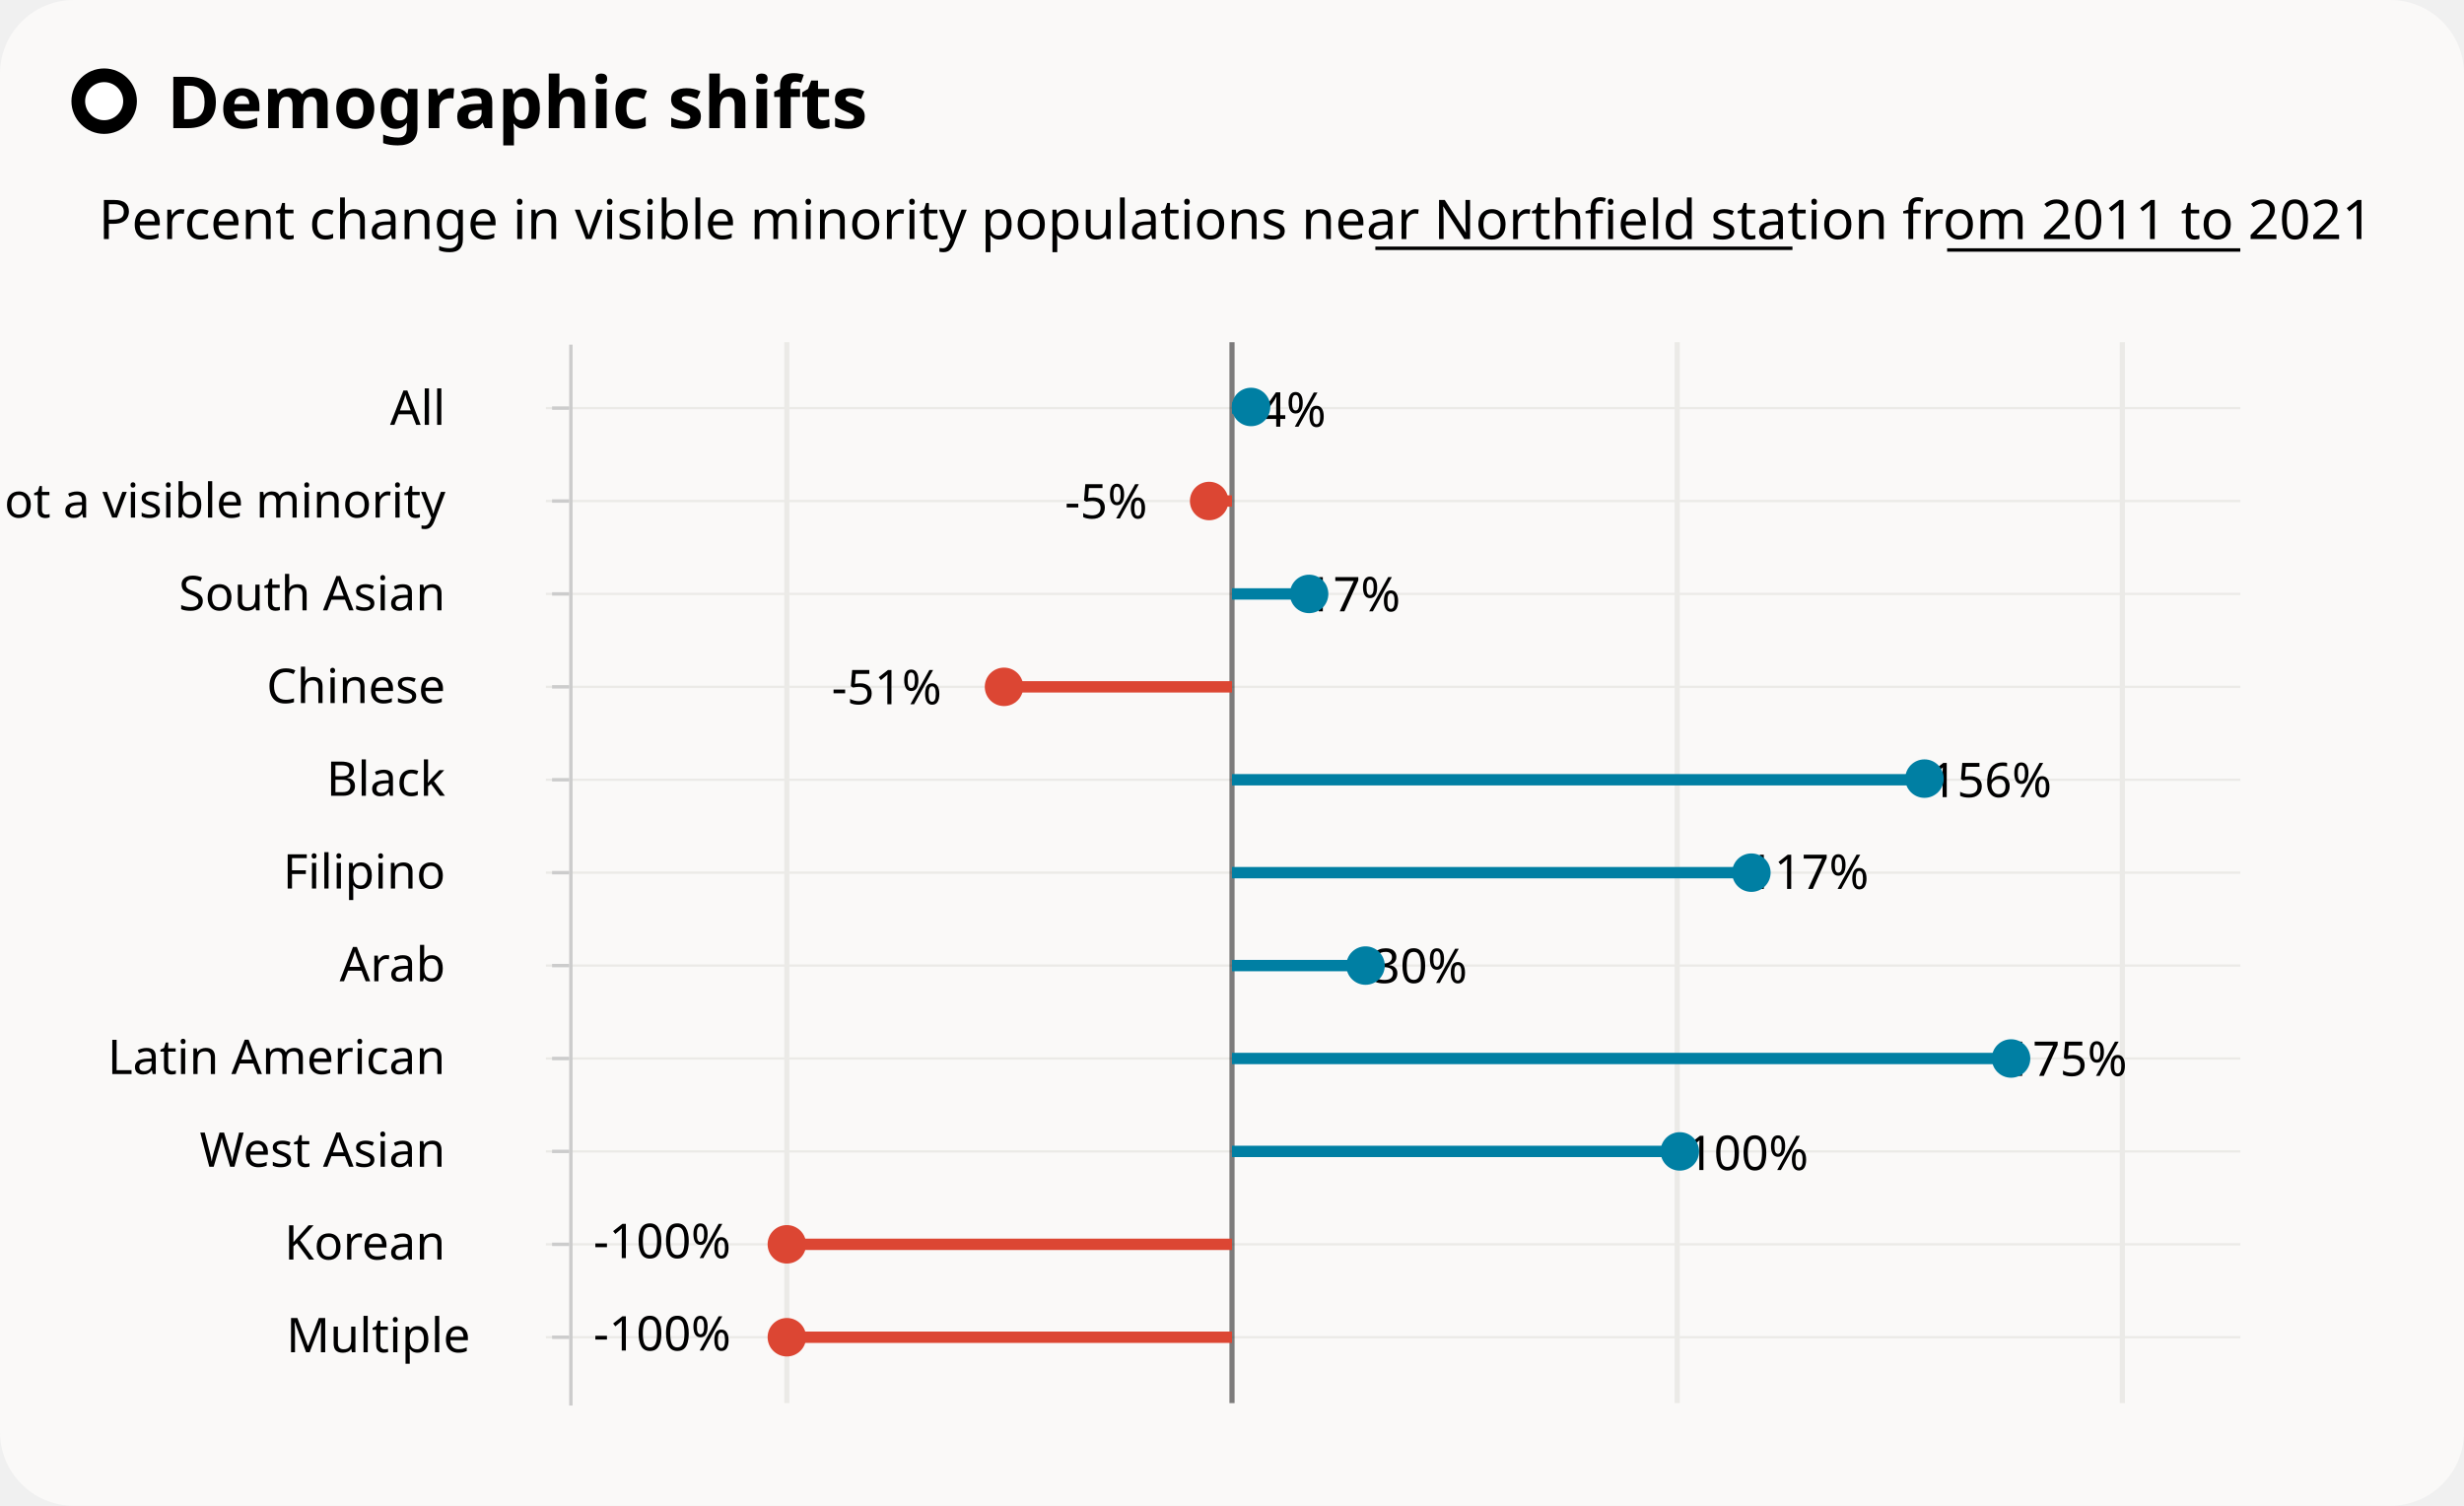
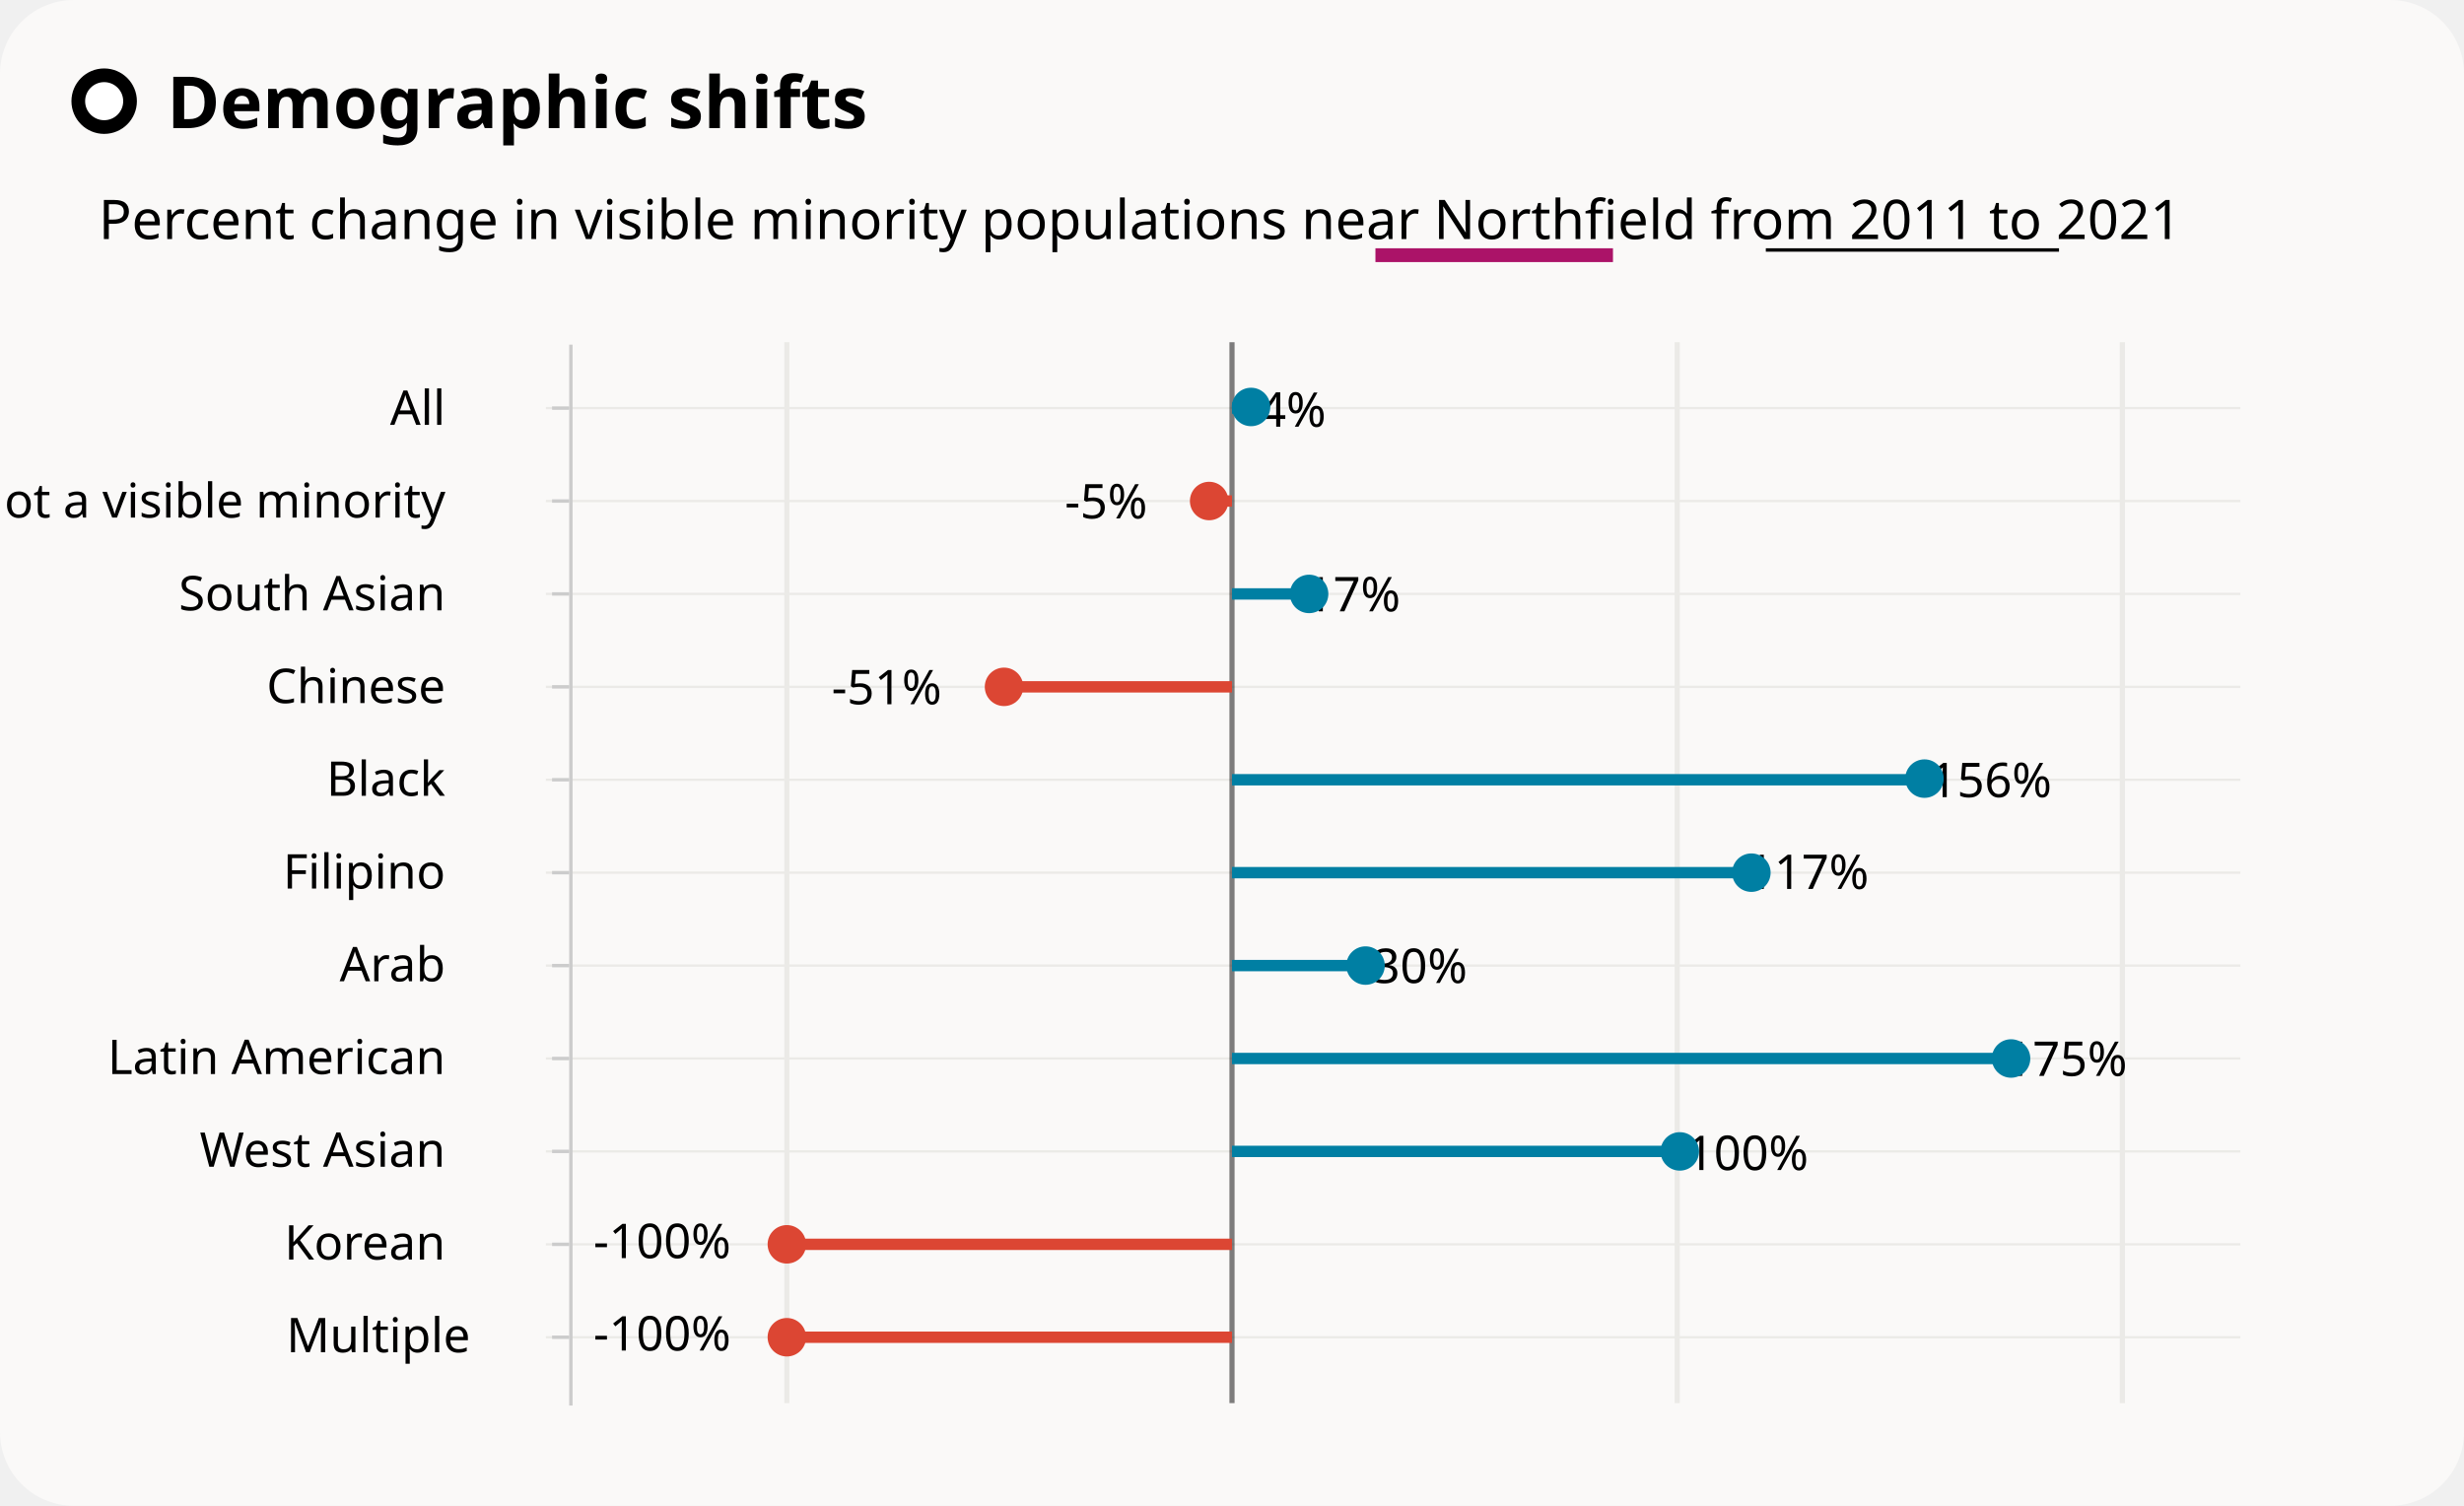
<svg xmlns="http://www.w3.org/2000/svg" class="main-svg" width="720" height="440" viewBox="0 0 720 440" version="1.1" id="svg145">
  <defs id="defs-a2c016">
    <g class="clips" id="g5">
      <clipPath id="clipa2c016xyplot" class="plotclip">
        <rect width="451" height="320" id="rect2" x="0" y="0" />
      </clipPath>
      <clipPath class="axesclip" id="clipa2c016x">
        <rect x="36" y="0" width="451" height="500" id="rect3" />
      </clipPath>
      <clipPath class="axesclip" id="clipa2c016y">
        <rect x="0" y="100" width="720" height="320" id="rect4" />
      </clipPath>
      <clipPath class="axesclip" id="clipa2c016xy">
        <rect x="36" y="100" width="451" height="320" id="rect5" />
      </clipPath>
    </g>
    <clipPath id="clip22f19fxyplot" class="plotclip">
      <rect width="434" height="320" id="rect2-3" x="0" y="0" />
    </clipPath>
    <clipPath id="clipeecf3bxyplot" class="plotclip">
      <rect width="218" height="310" id="rect2-9" x="0" y="0" />
    </clipPath>
    <clipPath class="axesclip" id="clipeecf3bx">
      <rect x="122" y="0" width="218" height="360" id="rect3-8" />
    </clipPath>
  </defs>
  <g class="shapelayer" id="g12" transform="matrix(1.310493,0,0,1.17677,11.53684,-48.28325)" />
  <g class="imagelayer" id="g13" transform="matrix(1.310493,0,0,1.17677,11.53684,-48.28325)" />
  <g class="x" id="g15" transform="matrix(1.310493,0,0,1.17677,11.53684,-48.28325)" />
  <g class="y" id="g16" transform="matrix(1.310493,0,0,1.17677,11.53684,-48.28325)" />
  <g class="shapelayer" id="g30" transform="matrix(1.310493,0,0,1.17677,11.53684,-48.28325)" />
  <g class="imagelayer" id="g31" transform="matrix(1.310493,0,0,1.17677,11.53684,-48.28325)" />
  <path class="xlines-below" id="path32" d="" style="stroke-width:1.242" />
  <path class="ylines-below" id="path33" d="" style="stroke-width:1.242" />
  <g id="layer1">
    <rect style="fill:#faf9f8;fill-opacity:1;fill-rule:evenodd;stroke:none;stroke-width:1;stroke-linecap:round;stroke-linejoin:round;stroke-dasharray:none;stroke-opacity:1" id="rect25" width="720" height="440" x="0" y="0" rx="21.567" ry="21.567" />
    <text id="text237-0-6-6-6-4" xml:space="preserve" x="48.749" y="37.442" style="font-style:normal;font-variant:normal;font-weight:normal;font-stretch:normal;font-size:18px;font-family:'Inter 24pt';-inkscape-font-specification:'Inter 24pt, Normal';font-variant-ligatures:normal;font-variant-caps:normal;font-variant-numeric:normal;font-variant-east-asian:normal;fill:#000000;stroke-width:1.333">
      <tspan x="48.749" y="37.442" style="font-style:normal;font-variant:normal;font-weight:bold;font-stretch:normal;font-size:21px;font-family:'Inter 24pt';-inkscape-font-specification:'Inter 24pt, Bold';font-variant-ligatures:normal;font-variant-caps:normal;font-variant-numeric:normal;font-variant-east-asian:normal;fill:#000000;stroke-width:1.333" id="tspan12">Demographic shifts</tspan>
    </text>
    <text id="text237-0-6-6-6-4-6-0" xml:space="preserve" x="28.813" y="69.853" style="font-style:normal;font-variant:normal;font-weight:normal;font-stretch:normal;font-size:15px;font-family:'Inter 24pt';-inkscape-font-specification:'Inter 24pt, Normal';font-variant-ligatures:normal;font-variant-caps:normal;font-variant-numeric:normal;font-variant-east-asian:normal;fill:#000000;stroke-width:1.333">
-       <tspan x="28.813" y="69.853" style="font-style:normal;font-variant:normal;font-weight:normal;font-stretch:normal;font-size:16px;font-family:'Inter 24pt';-inkscape-font-specification:'Inter 24pt, Normal';font-variant-ligatures:normal;font-variant-caps:normal;font-variant-numeric:normal;font-variant-east-asian:normal;fill:#000000;stroke-width:1.333" id="tspan12-3-6">Percent change in visible minority populations near Northfield station from 2011 to 2021</tspan>
+       <tspan x="28.813" y="69.853" style="font-style:normal;font-variant:normal;font-weight:normal;font-stretch:normal;font-size:16px;font-family:'Inter 24pt';-inkscape-font-specification:'Inter 24pt, Normal';font-variant-ligatures:normal;font-variant-caps:normal;font-variant-numeric:normal;font-variant-east-asian:normal;fill:#000000;stroke-width:1.333" id="tspan12-3-6">Percent change in visible minority populations near Northfield from 2011 to 2021</tspan>
    </text>
    <rect style="fill:#ffffff;fill-opacity:1;fill-rule:evenodd;stroke:#000000;stroke-width:4;stroke-linecap:round;stroke-linejoin:round;stroke-dasharray:none;stroke-dashoffset:0" id="rect1" width="15.125" height="15.125" x="22.875" y="22" rx="7.562" ry="7.562" />
    <text xml:space="preserve" style="font-style:normal;font-variant:normal;font-weight:normal;font-stretch:normal;font-size:15px;line-height:0.2;font-family:'Inter 24pt';-inkscape-font-specification:'Inter 24pt, Normal';font-variant-ligatures:normal;font-variant-caps:normal;font-variant-numeric:normal;font-variant-east-asian:normal;text-align:start;writing-mode:lr-tb;direction:ltr;text-anchor:start;vector-effect:none;fill:#000000;fill-opacity:1;stroke:#007fa3;stroke-width:1.211;stroke-linecap:butt;stroke-linejoin:miter;stroke-miterlimit:4;stroke-dasharray:none;stroke-dashoffset:0;stroke-opacity:1;-inkscape-stroke:none;stop-color:#000000" x="-31.636" y="13.654" id="text146" transform="scale(1.012438,0.9877148)">
      <tspan id="tspan146" style="font-style:normal;font-variant:normal;font-weight:normal;font-stretch:normal;font-size:15px;font-family:'Inter 24pt';-inkscape-font-specification:'Inter 24pt, Normal';font-variant-ligatures:normal;font-variant-caps:normal;font-variant-numeric:normal;font-variant-east-asian:normal;vector-effect:none;fill:#000000;fill-opacity:1;stroke-width:1.211;stroke-linecap:butt;stroke-linejoin:miter;stroke-miterlimit:4;stroke-dasharray:none;stroke-dashoffset:0;stroke-opacity:1;-inkscape-stroke:none;stop-color:#000000;stop-opacity:1" x="-31.636" y="13.654" />
    </text>
    <text xml:space="preserve" style="font-style:normal;font-variant:normal;font-weight:normal;font-stretch:normal;font-size:15px;line-height:0.2;font-family:'Inter 24pt';-inkscape-font-specification:'Inter 24pt, Normal';font-variant-ligatures:normal;font-variant-caps:normal;font-variant-numeric:normal;font-variant-east-asian:normal;text-align:start;writing-mode:lr-tb;direction:ltr;text-anchor:start;opacity:0.8;vector-effect:none;fill:#2a3f5f;fill-opacity:1;stroke:#007fa3;stroke-width:1.211;stroke-linecap:butt;stroke-linejoin:miter;stroke-miterlimit:4;stroke-dasharray:none;stroke-dashoffset:0;stroke-opacity:1;-inkscape-stroke:none;stop-color:#000000" x="17.177" y="13.654" id="text161" transform="scale(1.012438,0.9877148)">
      <tspan id="tspan160" style="font-style:normal;font-variant:normal;font-weight:normal;font-stretch:normal;font-size:15px;font-family:'Inter 24pt';-inkscape-font-specification:'Inter 24pt, Normal';font-variant-ligatures:normal;font-variant-caps:normal;font-variant-numeric:normal;font-variant-east-asian:normal;vector-effect:none;fill:#2a3f5f;fill-opacity:1;stroke-width:1.211;stroke-linecap:butt;stroke-linejoin:miter;stroke-miterlimit:4;stroke-dasharray:none;stroke-dashoffset:0;stroke-opacity:1;-inkscape-stroke:none;stop-color:#000000;stop-opacity:1" x="17.177" y="13.654" />
    </text>
    <g class="layer-subplot" id="g14" transform="matrix(1.170691,0,0,1.195047,113.3315,-57.50467)">
      <g class="shapelayer" id="g12-5" />
      <g class="imagelayer" id="g13-3" />
    </g>
    <g class="minor-gridlayer" id="g17" transform="matrix(1.170691,0,0,1.195047,113.3315,-57.50467)">
      <g class="x" id="g15-5" />
      <g class="y" id="g16-6" />
    </g>
    <g class="layer-between" id="g31-1" transform="matrix(1.170691,0,0,1.195047,113.3315,-57.50467)">
      <g class="shapelayer" id="g29" />
      <g class="imagelayer" id="g30-8" />
    </g>
    <path class="xlines-below" id="path31" d="" style="stroke-width:1.183" />
    <path class="ylines-below" id="path32-7" d="" style="stroke-width:1.183" />
    <g class="zerolinelayer-above" id="g63" transform="matrix(1.170691,0,0,1.195047,113.3315,-57.50467)" />
    <g class="overlines-above" id="g64-9" transform="matrix(1.170691,0,0,1.195047,113.3315,-57.50467)" />
    <g class="overaxes-above" id="g81-0" transform="matrix(1.170691,0,0,1.195047,113.3315,-57.50467)" />
    <g class="layer-subplot" id="g14-9" transform="translate(367.5,704.5)">
      <g class="shapelayer" id="g12-1" />
      <g class="imagelayer" id="g13-7" />
    </g>
    <g class="minor-gridlayer" id="g17-2" transform="translate(367.5,704.5)">
      <g class="x" id="g15-3" />
      <g class="y" id="g16-6-5" />
    </g>
    <g class="gridlayer" id="g31-5" transform="matrix(2.271263,0,0,1,-117.5786,80)" style="stroke-width:0.664">
      <g class="x" id="g19" style="stroke:#ebeae7;stroke-width:0.664;stroke-opacity:1">
        <path class="xgrid crisp" transform="translate(153)" d="M 0,20 V 330" style="stroke:#ebeae7;stroke-width:0.664px;stroke-opacity:1" id="path17-5" />
        <path class="xgrid crisp" transform="translate(267.55)" d="M 0,20 V 330" style="stroke:#ebeae7;stroke-width:0.664px;stroke-opacity:1" id="path18-8" />
        <path class="xgrid crisp" transform="translate(324.82)" d="M 0,20 V 330" style="stroke:#ebeae7;stroke-width:0.664px;stroke-opacity:1" id="path19-1" />
      </g>
      <g class="y" id="g30-4" style="stroke:#ebeae7;stroke-width:0.664;stroke-opacity:1">
        <path class="ygrid crisp" transform="translate(0,310.75)" d="M 122,0 H 340" style="stroke:#ebeae7;stroke-width:0.664px;stroke-opacity:1" id="path20-7" />
        <path class="ygrid crisp" transform="translate(0,283.6)" d="M 122,0 H 340" style="stroke:#ebeae7;stroke-width:0.664px;stroke-opacity:1" id="path21-1" />
        <path class="ygrid crisp" transform="translate(0,256.45)" d="M 122,0 H 340" style="stroke:#ebeae7;stroke-width:0.664px;stroke-opacity:1" id="path22-3" />
        <path class="ygrid crisp" transform="translate(0,229.3)" d="M 122,0 H 340" style="stroke:#ebeae7;stroke-width:0.664px;stroke-opacity:1" id="path23-8" />
        <path class="ygrid crisp" transform="translate(0,202.15)" d="M 122,0 H 340" style="stroke:#ebeae7;stroke-width:0.664px;stroke-opacity:1" id="path24-4" />
        <path class="ygrid crisp" transform="translate(0,175)" d="M 122,0 H 340" style="stroke:#ebeae7;stroke-width:0.664px;stroke-opacity:1" id="path25-8" />
        <path class="ygrid crisp" transform="translate(0,147.85)" d="M 122,0 H 340" style="stroke:#ebeae7;stroke-width:0.664px;stroke-opacity:1" id="path26-0" />
        <path class="ygrid crisp" transform="translate(0,120.7)" d="M 122,0 H 340" style="stroke:#ebeae7;stroke-width:0.664px;stroke-opacity:1" id="path27-4" />
        <path class="ygrid crisp" transform="translate(0,93.55)" d="M 122,0 H 340" style="stroke:#ebeae7;stroke-width:0.664px;stroke-opacity:1" id="path28-6" />
        <path class="ygrid crisp" transform="translate(0,66.4)" d="M 122,0 H 340" style="stroke:#ebeae7;stroke-width:0.664px;stroke-opacity:1" id="path29-0" />
        <path class="ygrid crisp" transform="translate(0,39.25)" d="M 122,0 H 340" style="stroke:#ebeae7;stroke-width:0.664px;stroke-opacity:1" id="path30-3" />
      </g>
    </g>
    <g class="zerolinelayer" id="g32-2" transform="matrix(2.271263,0,0,1,-117.5786,80)" style="stroke-width:0.664">
      <path class="xzl zl crisp" d="M 0,20 V 330" style="opacity:0.5;stroke:#000000;stroke-width:0.664;stroke-dasharray:none;stroke-opacity:1" id="path31-6" transform="translate(210.27)" />
    </g>
    <g class="layer-between" id="g35-9" transform="translate(367.5,704.5)">
      <g class="shapelayer" id="g33-4" />
      <g class="imagelayer" id="g34-1" />
    </g>
    <path class="xlines-below" id="path35-3" d="" />
    <path class="ylines-below" id="path36-7" d="" />
    <g class="overlines-below" id="g36-8" transform="translate(367.5,704.5)" />
    <g class="xaxislayer-below" id="g37-8" transform="translate(367.5,704.5)" />
    <g class="yaxislayer-below" id="g38-3" transform="translate(367.5,704.5)" />
    <g class="overaxes-below" id="g39-8" transform="translate(367.5,704.5)" />
    <g class="overplot" id="g123" transform="matrix(2.271263,0,0,1,-117.5786,80)" style="stroke-width:3.318;stroke-dasharray:none">
      <g class="xy" transform="translate(122,20)" clip-path="url(#clipeecf3bxyplot)" id="g122" style="stroke-width:3.318;stroke-dasharray:none">
        <g class="scatterlayer mlayer" id="g121" style="stroke-width:3.318;stroke-dasharray:none">
          <g class="trace scatter trace38606b" style="opacity:1;stroke:#007fa3;stroke-width:3.318;stroke-miterlimit:2;stroke-dasharray:none;stroke-opacity:1" id="g45-1">
            <g class="fills" id="g40-5" style="stroke:#007fa3;stroke-width:3.318;stroke-dasharray:none;stroke-opacity:1" />
            <g class="errorbars" id="g41-3" style="stroke:#007fa3;stroke-width:3.318;stroke-dasharray:none;stroke-opacity:1" />
            <g class="lines" id="g42-5" style="stroke:#007fa3;stroke-width:3.318;stroke-dasharray:none;stroke-opacity:1">
              <path class="js-line" d="m 88.27,19.25 h 2.45" style="opacity:1;fill:none;stroke:#007fa3;stroke-width:3.318;stroke-dasharray:none;stroke-opacity:1" id="path41-4" />
            </g>
            <g class="points" id="g43-3" style="stroke:#007fa3;stroke-width:3.318;stroke-dasharray:none;stroke-opacity:1" />
            <g class="text" id="g44-6" style="stroke:#007fa3;stroke-width:3.318;stroke-dasharray:none;stroke-opacity:1" />
          </g>
          <g class="trace scatter trace84dfad" style="opacity:1;stroke-width:3.318;stroke-miterlimit:2;stroke-dasharray:none" id="g51-5">
            <g class="fills" id="g46-9" style="stroke-width:3.318;stroke-dasharray:none" />
            <g class="errorbars" id="g47-5" style="stroke-width:3.318;stroke-dasharray:none" />
            <g class="lines" id="g48-4" style="stroke-width:3.318;stroke-dasharray:none">
              <path class="js-line" d="M 88.27,46.4 H 85.33" style="opacity:1;fill:none;stroke:#dc4633;stroke-width:3.318;stroke-dasharray:none;stroke-opacity:1" id="path47-9" />
            </g>
            <g class="points" id="g49-1" style="stroke-width:3.318;stroke-dasharray:none" />
            <g class="text" id="g50-7" style="stroke-width:3.318;stroke-dasharray:none" />
          </g>
          <g class="trace scatter trace14b3a6" style="opacity:1;stroke:#007fa3;stroke-width:3.318;stroke-miterlimit:2;stroke-dasharray:none;stroke-opacity:1" id="g57-5">
            <g class="fills" id="g52-5" style="stroke:#007fa3;stroke-width:3.318;stroke-dasharray:none;stroke-opacity:1" />
            <g class="errorbars" id="g53-4" style="stroke:#007fa3;stroke-width:3.318;stroke-dasharray:none;stroke-opacity:1" />
            <g class="lines" id="g54-1" style="stroke:#007fa3;stroke-width:3.318;stroke-dasharray:none;stroke-opacity:1">
              <path class="js-line" d="m 88.27,73.55 h 9.92" style="opacity:1;fill:none;stroke:#007fa3;stroke-width:3.318;stroke-dasharray:none;stroke-opacity:1" id="path53-8" />
            </g>
            <g class="points" id="g55-8" style="stroke:#007fa3;stroke-width:3.318;stroke-dasharray:none;stroke-opacity:1" />
            <g class="text" id="g56-3" style="stroke:#007fa3;stroke-width:3.318;stroke-dasharray:none;stroke-opacity:1" />
          </g>
          <g class="trace scatter trace38337c" style="opacity:1;stroke-width:3.318;stroke-miterlimit:2;stroke-dasharray:none" id="g63-5">
            <g class="fills" id="g58-2" style="stroke-width:3.318;stroke-dasharray:none" />
            <g class="errorbars" id="g59-2" style="stroke-width:3.318;stroke-dasharray:none" />
            <g class="lines" id="g60-6" style="stroke-width:3.318;stroke-dasharray:none">
              <path class="js-line" d="M 88.27,100.7 H 58.94" style="opacity:1;fill:none;stroke:#dc4633;stroke-width:3.318;stroke-dasharray:none;stroke-opacity:1" id="path59-6" />
            </g>
            <g class="points" id="g61-7" style="stroke-width:3.318;stroke-dasharray:none" />
            <g class="text" id="g62-8" style="stroke-width:3.318;stroke-dasharray:none" />
          </g>
          <g class="trace scatter trace3adf7b" style="opacity:1;stroke:#007fa3;stroke-width:3.318;stroke-miterlimit:2;stroke-dasharray:none;stroke-opacity:1" id="g69-4">
            <g class="fills" id="g64-1" style="stroke:#007fa3;stroke-width:3.318;stroke-dasharray:none;stroke-opacity:1" />
            <g class="errorbars" id="g65-7" style="stroke:#007fa3;stroke-width:3.318;stroke-dasharray:none;stroke-opacity:1" />
            <g class="lines" id="g66-1" style="stroke:#007fa3;stroke-width:3.318;stroke-dasharray:none;stroke-opacity:1">
              <path class="js-line" d="m 88.27,127.85 h 89.09" style="opacity:1;fill:none;stroke:#007fa3;stroke-width:3.318;stroke-dasharray:none;stroke-opacity:1" id="path65-8" />
            </g>
            <g class="points" id="g67-7" style="stroke:#007fa3;stroke-width:3.318;stroke-dasharray:none;stroke-opacity:1" />
            <g class="text" id="g68-8" style="stroke:#007fa3;stroke-width:3.318;stroke-dasharray:none;stroke-opacity:1" />
          </g>
          <g class="trace scatter tracea52bc5" style="opacity:1;stroke:#007fa3;stroke-width:3.318;stroke-miterlimit:2;stroke-dasharray:none;stroke-opacity:1" id="g75-7">
            <g class="fills" id="g70-7" style="stroke:#007fa3;stroke-width:3.318;stroke-dasharray:none;stroke-opacity:1" />
            <g class="errorbars" id="g71-4" style="stroke:#007fa3;stroke-width:3.318;stroke-dasharray:none;stroke-opacity:1" />
            <g class="lines" id="g72-4" style="stroke:#007fa3;stroke-width:3.318;stroke-dasharray:none;stroke-opacity:1">
              <path class="js-line" d="m 88.27,155 h 66.82" style="opacity:1;fill:none;stroke:#007fa3;stroke-width:3.318;stroke-dasharray:none;stroke-opacity:1" id="path71-9" />
            </g>
            <g class="points" id="g73-1" style="stroke:#007fa3;stroke-width:3.318;stroke-dasharray:none;stroke-opacity:1" />
            <g class="text" id="g74-5" style="stroke:#007fa3;stroke-width:3.318;stroke-dasharray:none;stroke-opacity:1" />
          </g>
          <g class="trace scatter trace03940e" style="opacity:1;stroke:#007fa3;stroke-width:3.318;stroke-miterlimit:2;stroke-dasharray:none;stroke-opacity:1" id="g81-5">
            <g class="fills" id="g76-5" style="stroke:#007fa3;stroke-width:3.318;stroke-dasharray:none;stroke-opacity:1" />
            <g class="errorbars" id="g77-8" style="stroke:#007fa3;stroke-width:3.318;stroke-dasharray:none;stroke-opacity:1" />
            <g class="lines" id="g78-2" style="stroke:#007fa3;stroke-width:3.318;stroke-dasharray:none;stroke-opacity:1">
              <path class="js-line" d="m 88.27,182.15 h 17.18" style="opacity:1;fill:none;stroke:#007fa3;stroke-width:3.318;stroke-dasharray:none;stroke-opacity:1" id="path77-9" />
            </g>
            <g class="points" id="g79-8" style="stroke:#007fa3;stroke-width:3.318;stroke-dasharray:none;stroke-opacity:1" />
            <g class="text" id="g80-2" style="stroke:#007fa3;stroke-width:3.318;stroke-dasharray:none;stroke-opacity:1" />
          </g>
          <g class="trace scatter trace632e13" style="opacity:1;stroke:#007fa3;stroke-width:3.318;stroke-miterlimit:2;stroke-dasharray:none;stroke-opacity:1" id="g87-0">
            <g class="fills" id="g82-7" style="stroke:#007fa3;stroke-width:3.318;stroke-dasharray:none;stroke-opacity:1" />
            <g class="errorbars" id="g83-4" style="stroke:#007fa3;stroke-width:3.318;stroke-dasharray:none;stroke-opacity:1" />
            <g class="lines" id="g84-8" style="stroke:#007fa3;stroke-width:3.318;stroke-dasharray:none;stroke-opacity:1">
              <path class="js-line" d="M 88.27,209.3 H 188.5" style="opacity:1;fill:none;stroke:#007fa3;stroke-width:3.318;stroke-dasharray:none;stroke-opacity:1" id="path83-5" />
            </g>
            <g class="points" id="g85-8" style="stroke:#007fa3;stroke-width:3.318;stroke-dasharray:none;stroke-opacity:1" />
            <g class="text" id="g86-3" style="stroke:#007fa3;stroke-width:3.318;stroke-dasharray:none;stroke-opacity:1" />
          </g>
          <g class="trace scatter traceaf514d" style="opacity:1;stroke:#007fa3;stroke-width:3.318;stroke-miterlimit:2;stroke-dasharray:none;stroke-opacity:1" id="g93-0">
            <g class="fills" id="g88-6" style="stroke:#007fa3;stroke-width:3.318;stroke-dasharray:none;stroke-opacity:1" />
            <g class="errorbars" id="g89-2" style="stroke:#007fa3;stroke-width:3.318;stroke-dasharray:none;stroke-opacity:1" />
            <g class="lines" id="g90-2" style="stroke:#007fa3;stroke-width:3.318;stroke-dasharray:none;stroke-opacity:1">
              <path class="js-line" d="m 88.27,236.45 h 57.28" style="opacity:1;fill:none;stroke:#007fa3;stroke-width:3.318;stroke-dasharray:none;stroke-opacity:1" id="path89-5" />
            </g>
            <g class="points" id="g91-2" style="stroke:#007fa3;stroke-width:3.318;stroke-dasharray:none;stroke-opacity:1" />
            <g class="text" id="g92-2" style="stroke:#007fa3;stroke-width:3.318;stroke-dasharray:none;stroke-opacity:1" />
          </g>
          <g class="trace scatter trace2486d6" style="opacity:1;stroke-width:3.318;stroke-miterlimit:2;stroke-dasharray:none" id="g99-7">
            <g class="fills" id="g94-1" style="stroke-width:3.318;stroke-dasharray:none" />
            <g class="errorbars" id="g95-5" style="stroke-width:3.318;stroke-dasharray:none" />
            <g class="lines" id="g96-2" style="stroke-width:3.318;stroke-dasharray:none">
              <path class="js-line" d="M 88.27,263.6 H 31" style="opacity:1;fill:none;stroke:#dc4633;stroke-width:3.318;stroke-dasharray:none;stroke-opacity:1" id="path95-1" />
            </g>
            <g class="points" id="g97-1" style="stroke-width:3.318;stroke-dasharray:none" />
            <g class="text" id="g98-0" style="stroke-width:3.318;stroke-dasharray:none" />
          </g>
          <g class="trace scatter tracecfabad" style="opacity:1;stroke-width:3.318;stroke-miterlimit:2;stroke-dasharray:none" id="g105-1">
            <g class="fills" id="g100-8" style="stroke-width:3.318;stroke-dasharray:none" />
            <g class="errorbars" id="g101-7" style="stroke-width:3.318;stroke-dasharray:none" />
            <g class="lines" id="g102-6" style="stroke-width:3.318;stroke-dasharray:none">
              <path class="js-line" d="M 88.27,290.75 H 31" style="opacity:1;fill:none;stroke:#dc4633;stroke-width:3.318;stroke-dasharray:none;stroke-opacity:1" id="path101-0" />
            </g>
            <g class="points" id="g103-0" style="stroke-width:3.318;stroke-dasharray:none" />
            <g class="text" id="g104-9" style="stroke-width:3.318;stroke-dasharray:none" />
          </g>
        </g>
      </g>
    </g>
    <g class="zerolinelayer-above" id="g124" transform="translate(367.5,704.5)" />
    <path class="ylines-above crisp" d="m 166.818,100.706 v 310" style="fill:none;stroke:#cccccc;stroke-width:1px;stroke-opacity:1" id="path125-9" />
    <g class="overlines-above" id="g125" transform="translate(367.5,704.5)" />
    <g class="xaxislayer-above" id="g133-0" transform="translate(367.5,765.2)">
      <path class="xtick ticks crisp" d="m 0,331 v 5" transform="translate(153)" style="stroke:#444444;stroke-width:1px;stroke-opacity:1" id="path126-5" />
      <path class="xtick ticks crisp" d="m 0,331 v 5" transform="translate(210.27)" style="stroke:#444444;stroke-width:1px;stroke-opacity:1" id="path127-6" />
      <path class="xtick ticks crisp" d="m 0,331 v 5" transform="translate(267.55)" style="stroke:#444444;stroke-width:1px;stroke-opacity:1" id="path128-3" />
      <path class="xtick ticks crisp" d="m 0,331 v 5" transform="translate(324.82)" style="stroke:#444444;stroke-width:1px;stroke-opacity:1" id="path129-6" />
      <g class="xtick" id="g129">
        <text text-anchor="middle" x="0" y="345.6" transform="translate(153)" style="font-style:normal;font-variant:normal;font-weight:normal;font-stretch:normal;font-size:8px;font-family:'Inter 24pt';-inkscape-font-specification:'Inter 24pt, Normal';font-variant-ligatures:normal;font-variant-caps:normal;font-variant-numeric:normal;font-variant-east-asian:normal;white-space:pre;fill:#2a3f5f;fill-opacity:1" id="text129">−100</text>
      </g>
      <g class="xtick" id="g130">
        <text text-anchor="middle" x="0" y="345.6" style="font-style:normal;font-variant:normal;font-weight:normal;font-stretch:normal;font-size:8px;font-family:'Inter 24pt';-inkscape-font-specification:'Inter 24pt, Normal';font-variant-ligatures:normal;font-variant-caps:normal;font-variant-numeric:normal;font-variant-east-asian:normal;white-space:pre;fill:#2a3f5f;fill-opacity:1" transform="translate(210.27)" id="text130">0</text>
      </g>
      <g class="xtick" id="g131">
        <text text-anchor="middle" x="0" y="345.6" style="font-style:normal;font-variant:normal;font-weight:normal;font-stretch:normal;font-size:8px;font-family:'Inter 24pt';-inkscape-font-specification:'Inter 24pt, Normal';font-variant-ligatures:normal;font-variant-caps:normal;font-variant-numeric:normal;font-variant-east-asian:normal;white-space:pre;fill:#2a3f5f;fill-opacity:1" transform="translate(267.55)" id="text131">100</text>
      </g>
      <g class="xtick" id="g132-3">
        <text text-anchor="middle" x="0" y="345.6" style="font-style:normal;font-variant:normal;font-weight:normal;font-stretch:normal;font-size:8px;font-family:'Inter 24pt';-inkscape-font-specification:'Inter 24pt, Normal';font-variant-ligatures:normal;font-variant-caps:normal;font-variant-numeric:normal;font-variant-east-asian:normal;white-space:pre;fill:#2a3f5f;fill-opacity:1" transform="translate(324.82)" id="text132">200</text>
      </g>
    </g>
    <g id="g1" transform="translate(26.71776,0.70625)" style="stroke:#cccccc;stroke-opacity:1">
      <path class="ytick ticks crisp" d="m 139.601,390.044 h -5" style="stroke:#cccccc;stroke-width:1px;stroke-opacity:1" id="path133" />
      <path class="ytick ticks crisp" d="m 139.601,362.894 h -5" style="stroke:#cccccc;stroke-width:1px;stroke-opacity:1" id="path134" />
      <path class="ytick ticks crisp" d="m 139.601,335.744 h -5" style="stroke:#cccccc;stroke-width:1px;stroke-opacity:1" id="path135" />
      <path class="ytick ticks crisp" d="m 139.601,308.594 h -5" style="stroke:#cccccc;stroke-width:1px;stroke-opacity:1" id="path136" />
      <path class="ytick ticks crisp" d="m 139.601,281.444 h -5" style="stroke:#cccccc;stroke-width:1px;stroke-opacity:1" id="path137" />
      <path class="ytick ticks crisp" d="m 139.601,254.294 h -5" style="stroke:#cccccc;stroke-width:1px;stroke-opacity:1" id="path138-0" />
      <path class="ytick ticks crisp" d="m 139.601,227.144 h -5" style="stroke:#cccccc;stroke-width:1px;stroke-opacity:1" id="path139-8" />
      <path class="ytick ticks crisp" d="m 139.601,199.994 h -5" style="stroke:#cccccc;stroke-width:1px;stroke-opacity:1" id="path140-4" />
      <path class="ytick ticks crisp" d="m 139.601,172.844 h -5" style="stroke:#cccccc;stroke-width:1px;stroke-opacity:1" id="path141-0" />
      <path class="ytick ticks crisp" d="m 139.601,145.694 h -5" style="stroke:#cccccc;stroke-width:1px;stroke-opacity:1" id="path142" />
      <path class="ytick ticks crisp" d="m 139.601,118.544 h -5" style="stroke:#cccccc;stroke-width:1px;stroke-opacity:1" id="path143-4" />
    </g>
    <g class="overaxes-above" id="g155-4" transform="translate(367.5,704.5)" />
    <g class="imagelayer" id="g169-2" transform="translate(208,718)" />
    <g class="g-xtitle" id="g174-5" transform="translate(432.8359,571.0035)" />
    <g class="g-ytitle" id="g175-3" transform="translate(432.8359,571.0035)" />
    <text class="annotation-text" text-anchor="middle" x="386.76" y="124.694" style="font-style:normal;font-variant:normal;font-weight:normal;font-stretch:normal;font-size:14px;font-family:'Inter 24pt';-inkscape-font-specification:'Inter 24pt, Normal';font-variant-ligatures:normal;font-variant-caps:normal;font-variant-numeric:normal;font-variant-east-asian:normal;white-space:pre;inline-size:261.256;display:inline;fill:#000000;fill-opacity:1" id="text175" xml:space="preserve">
-       <tspan x="386.76" y="124.694" id="tspan1">4%</tspan>
+       <tspan x="386.76" y="124.694" id="tspan24">4%</tspan>
    </text>
    <text class="annotation-text" text-anchor="middle" x="332.307" y="151.486" style="font-style:normal;font-variant:normal;font-weight:normal;font-stretch:normal;font-size:14px;font-family:'Inter 24pt';-inkscape-font-specification:'Inter 24pt, Normal';font-variant-ligatures:normal;font-variant-caps:normal;font-variant-numeric:normal;font-variant-east-asian:normal;white-space:pre;inline-size:42.031;fill:#000000;fill-opacity:1" id="text178" xml:space="preserve">
-       <tspan x="332.307" y="151.486" id="tspan4">-5%</tspan>
+       <tspan x="332.307" y="151.486" id="tspan25">-5%</tspan>
    </text>
    <text class="annotation-text" text-anchor="middle" x="404.493" y="178.636" style="font-style:normal;font-variant:normal;font-weight:normal;font-stretch:normal;font-size:14px;font-family:'Inter 24pt';-inkscape-font-specification:'Inter 24pt, Normal';font-variant-ligatures:normal;font-variant-caps:normal;font-variant-numeric:normal;font-variant-east-asian:normal;white-space:pre;inline-size:62.78;fill:#000000;fill-opacity:1" id="text181" xml:space="preserve">
-       <tspan x="404.493" y="178.636" id="tspan5">17%</tspan>
+       <tspan x="404.493" y="178.636" id="tspan26">17%</tspan>
    </text>
    <text class="annotation-text" text-anchor="middle" x="268.182" y="205.786" style="font-style:normal;font-variant:normal;font-weight:normal;font-stretch:normal;font-size:14px;font-family:'Inter 24pt';-inkscape-font-specification:'Inter 24pt, Normal';font-variant-ligatures:normal;font-variant-caps:normal;font-variant-numeric:normal;font-variant-east-asian:normal;white-space:pre;inline-size:117.021;fill:#000000;fill-opacity:1" id="text184" xml:space="preserve">
-       <tspan x="268.182" y="205.786" id="tspan6">-51%</tspan>
+       <tspan x="268.182" y="205.786" id="tspan27">-51%</tspan>
    </text>
    <text class="annotation-text" text-anchor="middle" x="590.81" y="232.936" style="font-style:normal;font-variant:normal;font-weight:normal;font-stretch:normal;font-size:14px;font-family:'Inter 24pt';-inkscape-font-specification:'Inter 24pt, Normal';font-variant-ligatures:normal;font-variant-caps:normal;font-variant-numeric:normal;font-variant-east-asian:normal;white-space:pre;inline-size:43.375;fill:#000000;fill-opacity:1" id="text187" xml:space="preserve">
-       <tspan x="590.81" y="232.936" id="tspan7">156%</tspan>
+       <tspan x="590.81" y="232.936" id="tspan28">156%</tspan>
    </text>
    <text class="annotation-text" text-anchor="middle" x="537.359" y="259.754" style="font-style:normal;font-variant:normal;font-weight:normal;font-stretch:normal;font-size:14px;font-family:'Inter 24pt';-inkscape-font-specification:'Inter 24pt, Normal';font-variant-ligatures:normal;font-variant-caps:normal;font-variant-numeric:normal;font-variant-east-asian:normal;white-space:pre;inline-size:73.25;fill:#000000;fill-opacity:1" id="text190" xml:space="preserve">
-       <tspan x="537.359" y="259.754" id="tspan18">117%</tspan>
+       <tspan x="537.359" y="259.754" id="tspan29">117%</tspan>
    </text>
    <text class="annotation-text" text-anchor="middle" x="424.041" y="287.236" style="font-style:normal;font-variant:normal;font-weight:normal;font-stretch:normal;font-size:14px;font-family:'Inter 24pt';-inkscape-font-specification:'Inter 24pt, Normal';font-variant-ligatures:normal;font-variant-caps:normal;font-variant-numeric:normal;font-variant-east-asian:normal;white-space:pre;inline-size:54.903;fill:#000000;fill-opacity:1" id="text193" xml:space="preserve">
-       <tspan x="424.041" y="287.236" id="tspan19">30%</tspan>
+       <tspan x="424.041" y="287.236" id="tspan30">30%</tspan>
    </text>
    <text class="annotation-text" text-anchor="middle" x="612.863" y="314.386" style="font-style:normal;font-variant:normal;font-weight:normal;font-stretch:normal;font-size:14px;font-family:'Inter 24pt';-inkscape-font-specification:'Inter 24pt, Normal';font-variant-ligatures:normal;font-variant-caps:normal;font-variant-numeric:normal;font-variant-east-asian:normal;white-space:pre;inline-size:40.912;fill:#000000;fill-opacity:1" id="text196" xml:space="preserve">
-       <tspan x="612.863" y="314.386" id="tspan20">175%</tspan>
+       <tspan x="612.863" y="314.386" id="tspan31">175%</tspan>
    </text>
    <text class="annotation-text" text-anchor="middle" x="519.714" y="341.894" style="font-style:normal;font-variant:normal;font-weight:normal;font-stretch:normal;font-size:14px;font-family:'Inter 24pt';-inkscape-font-specification:'Inter 24pt, Normal';font-variant-ligatures:normal;font-variant-caps:normal;font-variant-numeric:normal;font-variant-east-asian:normal;white-space:pre;inline-size:63.858;fill:#000000;fill-opacity:1" id="text199" xml:space="preserve">
-       <tspan x="519.714" y="341.894" id="tspan21">100%</tspan>
+       <tspan x="519.714" y="341.894" id="tspan32">100%</tspan>
    </text>
    <rect class="bg" x="194.687" y="359.13" width="27" height="11" style="fill:#000000;fill-opacity:0;stroke:#000000;stroke-width:1px;stroke-opacity:0" id="rect202" />
    <text class="annotation-text" text-anchor="middle" x="202.588" y="367.63" style="font-style:normal;font-variant:normal;font-weight:normal;font-stretch:normal;font-size:14px;font-family:'Inter 24pt';-inkscape-font-specification:'Inter 24pt, Normal';font-variant-ligatures:normal;font-variant-caps:normal;font-variant-numeric:normal;font-variant-east-asian:normal;white-space:pre;inline-size:65.917;fill:#000000;fill-opacity:1" id="text202" xml:space="preserve">
-       <tspan x="202.588" y="367.63" id="tspan22">-100%</tspan>
+       <tspan x="202.588" y="367.63" id="tspan33">-100%</tspan>
    </text>
    <rect class="bg" x="194.687" y="386.13" width="27" height="11" style="fill:#000000;fill-opacity:0;stroke:#000000;stroke-width:1px;stroke-opacity:0" id="rect205" />
    <text class="annotation-text" text-anchor="middle" x="202.588" y="394.63" style="font-style:normal;font-variant:normal;font-weight:normal;font-stretch:normal;font-size:14px;font-family:'Inter 24pt';-inkscape-font-specification:'Inter 24pt, Normal';font-variant-ligatures:normal;font-variant-caps:normal;font-variant-numeric:normal;font-variant-east-asian:normal;white-space:pre;inline-size:65.917;fill:#000000;fill-opacity:1" id="text205" xml:space="preserve">
-       <tspan x="202.588" y="394.63" id="tspan23">-100%</tspan>
-     </text>
-     <path style="fill:none;stroke:#000000;stroke-width:1px;stroke-linecap:butt;stroke-linejoin:miter;stroke-opacity:1" d="M 401.889,72.546 H 523.769" id="path1" />
-     <path style="fill:none;stroke:#000000;stroke-width:1px;stroke-linecap:butt;stroke-linejoin:miter;stroke-opacity:1" d="m 568.965,73.046 h 85.669" id="path1-4" />
+       <tspan x="202.588" y="394.63" id="tspan34">-100%</tspan>
+     </text>
+     <path style="fill:none;stroke:#000000;stroke-width:1px;stroke-linecap:butt;stroke-linejoin:miter;stroke-opacity:1" d="m 515.989,73.046 h 85.669" id="path1-4" />
    <circle style="opacity:1;fill:#dc4633;fill-opacity:1;fill-rule:evenodd;stroke:#007fa3;stroke-width:0;stroke-linecap:round;stroke-linejoin:round;stroke-dasharray:none;stroke-opacity:1" id="path3" cx="353.322" cy="146.4" r="5.622" />
    <circle style="fill:#007fa3;fill-opacity:1;fill-rule:evenodd;stroke:#007fa3;stroke-width:0;stroke-linecap:round;stroke-linejoin:round;stroke-dasharray:none;stroke-opacity:1" id="path3-4" cx="365.565" cy="118.918" r="5.622" />
    <circle style="fill:#007fa3;fill-opacity:1;fill-rule:evenodd;stroke:#007fa3;stroke-width:0;stroke-linecap:round;stroke-linejoin:round;stroke-dasharray:none;stroke-opacity:1" id="path3-4-4" cx="382.531" cy="173.55" r="5.622" />
    <circle style="fill:#007fa3;fill-opacity:1;fill-rule:evenodd;stroke:#007fa3;stroke-width:0;stroke-linecap:round;stroke-linejoin:round;stroke-dasharray:none;stroke-opacity:1" id="path3-4-9" cx="562.347" cy="227.518" r="5.622" />
    <circle style="fill:#007fa3;fill-opacity:1;fill-rule:evenodd;stroke:#007fa3;stroke-width:0;stroke-linecap:round;stroke-linejoin:round;stroke-dasharray:none;stroke-opacity:1" id="path3-4-90" cx="511.766" cy="255" r="5.622" />
    <circle style="fill:#007fa3;fill-opacity:1;fill-rule:evenodd;stroke:#007fa3;stroke-width:0;stroke-linecap:round;stroke-linejoin:round;stroke-dasharray:none;stroke-opacity:1" id="path3-4-0" cx="399.02" cy="282.15" r="5.622" />
    <circle style="fill:#007fa3;fill-opacity:1;fill-rule:evenodd;stroke:#007fa3;stroke-width:0;stroke-linecap:round;stroke-linejoin:round;stroke-dasharray:none;stroke-opacity:1" id="path3-4-3" cx="587.649" cy="309.3" r="5.622" />
    <circle style="fill:#007fa3;fill-opacity:1;fill-rule:evenodd;stroke:#007fa3;stroke-width:0;stroke-linecap:round;stroke-linejoin:round;stroke-dasharray:none;stroke-opacity:1" id="path3-4-94" cx="490.851" cy="336.45" r="5.622" />
    <circle style="fill:#dc4633;fill-opacity:1;fill-rule:evenodd;stroke:#007fa3;stroke-width:0;stroke-linecap:round;stroke-linejoin:round;stroke-dasharray:none;stroke-opacity:1" id="path3-9" cx="293.384" cy="200.7" r="5.622" />
    <circle style="fill:#dc4633;fill-opacity:1;fill-rule:evenodd;stroke:#007fa3;stroke-width:0;stroke-linecap:round;stroke-linejoin:round;stroke-dasharray:none;stroke-opacity:1" id="path3-0" cx="229.925" cy="363.6" r="5.622" />
    <circle style="fill:#dc4633;fill-opacity:1;fill-rule:evenodd;stroke:#007fa3;stroke-width:0;stroke-linecap:round;stroke-linejoin:round;stroke-dasharray:none;stroke-opacity:1" id="path3-5" cx="229.925" cy="390.75" r="5.622" />
    <text xml:space="preserve" style="font-style:normal;font-variant:normal;font-weight:normal;font-stretch:normal;font-size:14px;line-height:27.1px;font-family:'Inter 24pt';-inkscape-font-specification:'Inter 24pt, Normal';font-variant-ligatures:normal;font-variant-caps:normal;font-variant-numeric:normal;font-variant-east-asian:normal;text-align:end;text-anchor:end" x="155.629" y="124.141" id="text3">
      <tspan id="tspan3" x="155.629" y="124.141" style="font-style:normal;font-variant:normal;font-weight:normal;font-stretch:normal;font-size:14px;line-height:27.1px;font-family:'Inter 24pt';-inkscape-font-specification:'Inter 24pt, Normal';font-variant-ligatures:normal;font-variant-caps:normal;font-variant-numeric:normal;font-variant-east-asian:normal">All</tspan>
      <tspan x="155.629" y="151.241" style="font-style:normal;font-variant:normal;font-weight:normal;font-stretch:normal;font-size:14px;line-height:27.1px;font-family:'Inter 24pt';-inkscape-font-specification:'Inter 24pt, Normal';font-variant-ligatures:normal;font-variant-caps:normal;font-variant-numeric:normal;font-variant-east-asian:normal" id="tspan2">Not a visible minority</tspan>
      <tspan x="155.629" y="178.341" style="font-style:normal;font-variant:normal;font-weight:normal;font-stretch:normal;font-size:14px;line-height:27.1px;font-family:'Inter 24pt';-inkscape-font-specification:'Inter 24pt, Normal';font-variant-ligatures:normal;font-variant-caps:normal;font-variant-numeric:normal;font-variant-east-asian:normal" id="tspan8">South Asian</tspan>
      <tspan x="155.629" y="205.441" style="font-style:normal;font-variant:normal;font-weight:normal;font-stretch:normal;font-size:14px;line-height:27.1px;font-family:'Inter 24pt';-inkscape-font-specification:'Inter 24pt, Normal';font-variant-ligatures:normal;font-variant-caps:normal;font-variant-numeric:normal;font-variant-east-asian:normal" id="tspan9">Chinese</tspan>
      <tspan x="155.629" y="232.541" style="font-style:normal;font-variant:normal;font-weight:normal;font-stretch:normal;font-size:14px;line-height:27.1px;font-family:'Inter 24pt';-inkscape-font-specification:'Inter 24pt, Normal';font-variant-ligatures:normal;font-variant-caps:normal;font-variant-numeric:normal;font-variant-east-asian:normal" id="tspan10">Black</tspan>
      <tspan x="155.629" y="259.641" style="font-style:normal;font-variant:normal;font-weight:normal;font-stretch:normal;font-size:14px;line-height:27.1px;font-family:'Inter 24pt';-inkscape-font-specification:'Inter 24pt, Normal';font-variant-ligatures:normal;font-variant-caps:normal;font-variant-numeric:normal;font-variant-east-asian:normal" id="tspan11">Filipino</tspan>
      <tspan x="155.629" y="286.741" style="font-style:normal;font-variant:normal;font-weight:normal;font-stretch:normal;font-size:14px;line-height:27.1px;font-family:'Inter 24pt';-inkscape-font-specification:'Inter 24pt, Normal';font-variant-ligatures:normal;font-variant-caps:normal;font-variant-numeric:normal;font-variant-east-asian:normal" id="tspan13">Arab</tspan>
      <tspan x="155.629" y="313.841" style="font-style:normal;font-variant:normal;font-weight:normal;font-stretch:normal;font-size:14px;line-height:27.1px;font-family:'Inter 24pt';-inkscape-font-specification:'Inter 24pt, Normal';font-variant-ligatures:normal;font-variant-caps:normal;font-variant-numeric:normal;font-variant-east-asian:normal" id="tspan14">Latin American</tspan>
      <tspan x="155.629" y="340.941" style="font-style:normal;font-variant:normal;font-weight:normal;font-stretch:normal;font-size:14px;line-height:27.1px;font-family:'Inter 24pt';-inkscape-font-specification:'Inter 24pt, Normal';font-variant-ligatures:normal;font-variant-caps:normal;font-variant-numeric:normal;font-variant-east-asian:normal" id="tspan15">West Asian</tspan>
      <tspan x="155.629" y="368.041" style="font-style:normal;font-variant:normal;font-weight:normal;font-stretch:normal;font-size:14px;line-height:27.1px;font-family:'Inter 24pt';-inkscape-font-specification:'Inter 24pt, Normal';font-variant-ligatures:normal;font-variant-caps:normal;font-variant-numeric:normal;font-variant-east-asian:normal" id="tspan16">Korean</tspan>
      <tspan x="155.629" y="395.141" style="font-style:normal;font-variant:normal;font-weight:normal;font-stretch:normal;font-size:14px;line-height:27.1px;font-family:'Inter 24pt';-inkscape-font-specification:'Inter 24pt, Normal';font-variant-ligatures:normal;font-variant-caps:normal;font-variant-numeric:normal;font-variant-east-asian:normal" id="tspan17">Multiple</tspan>
    </text>
+     <rect style="fill:#ab1368;fill-opacity:1;fill-rule:evenodd;stroke:none;stroke-width:2;stroke-linecap:round;stroke-linejoin:round" id="rect6" width="69.41" height="4.035" x="401.912" y="72.546" />
  </g>
  <defs id="topdefs-a2c016" />
</svg>
